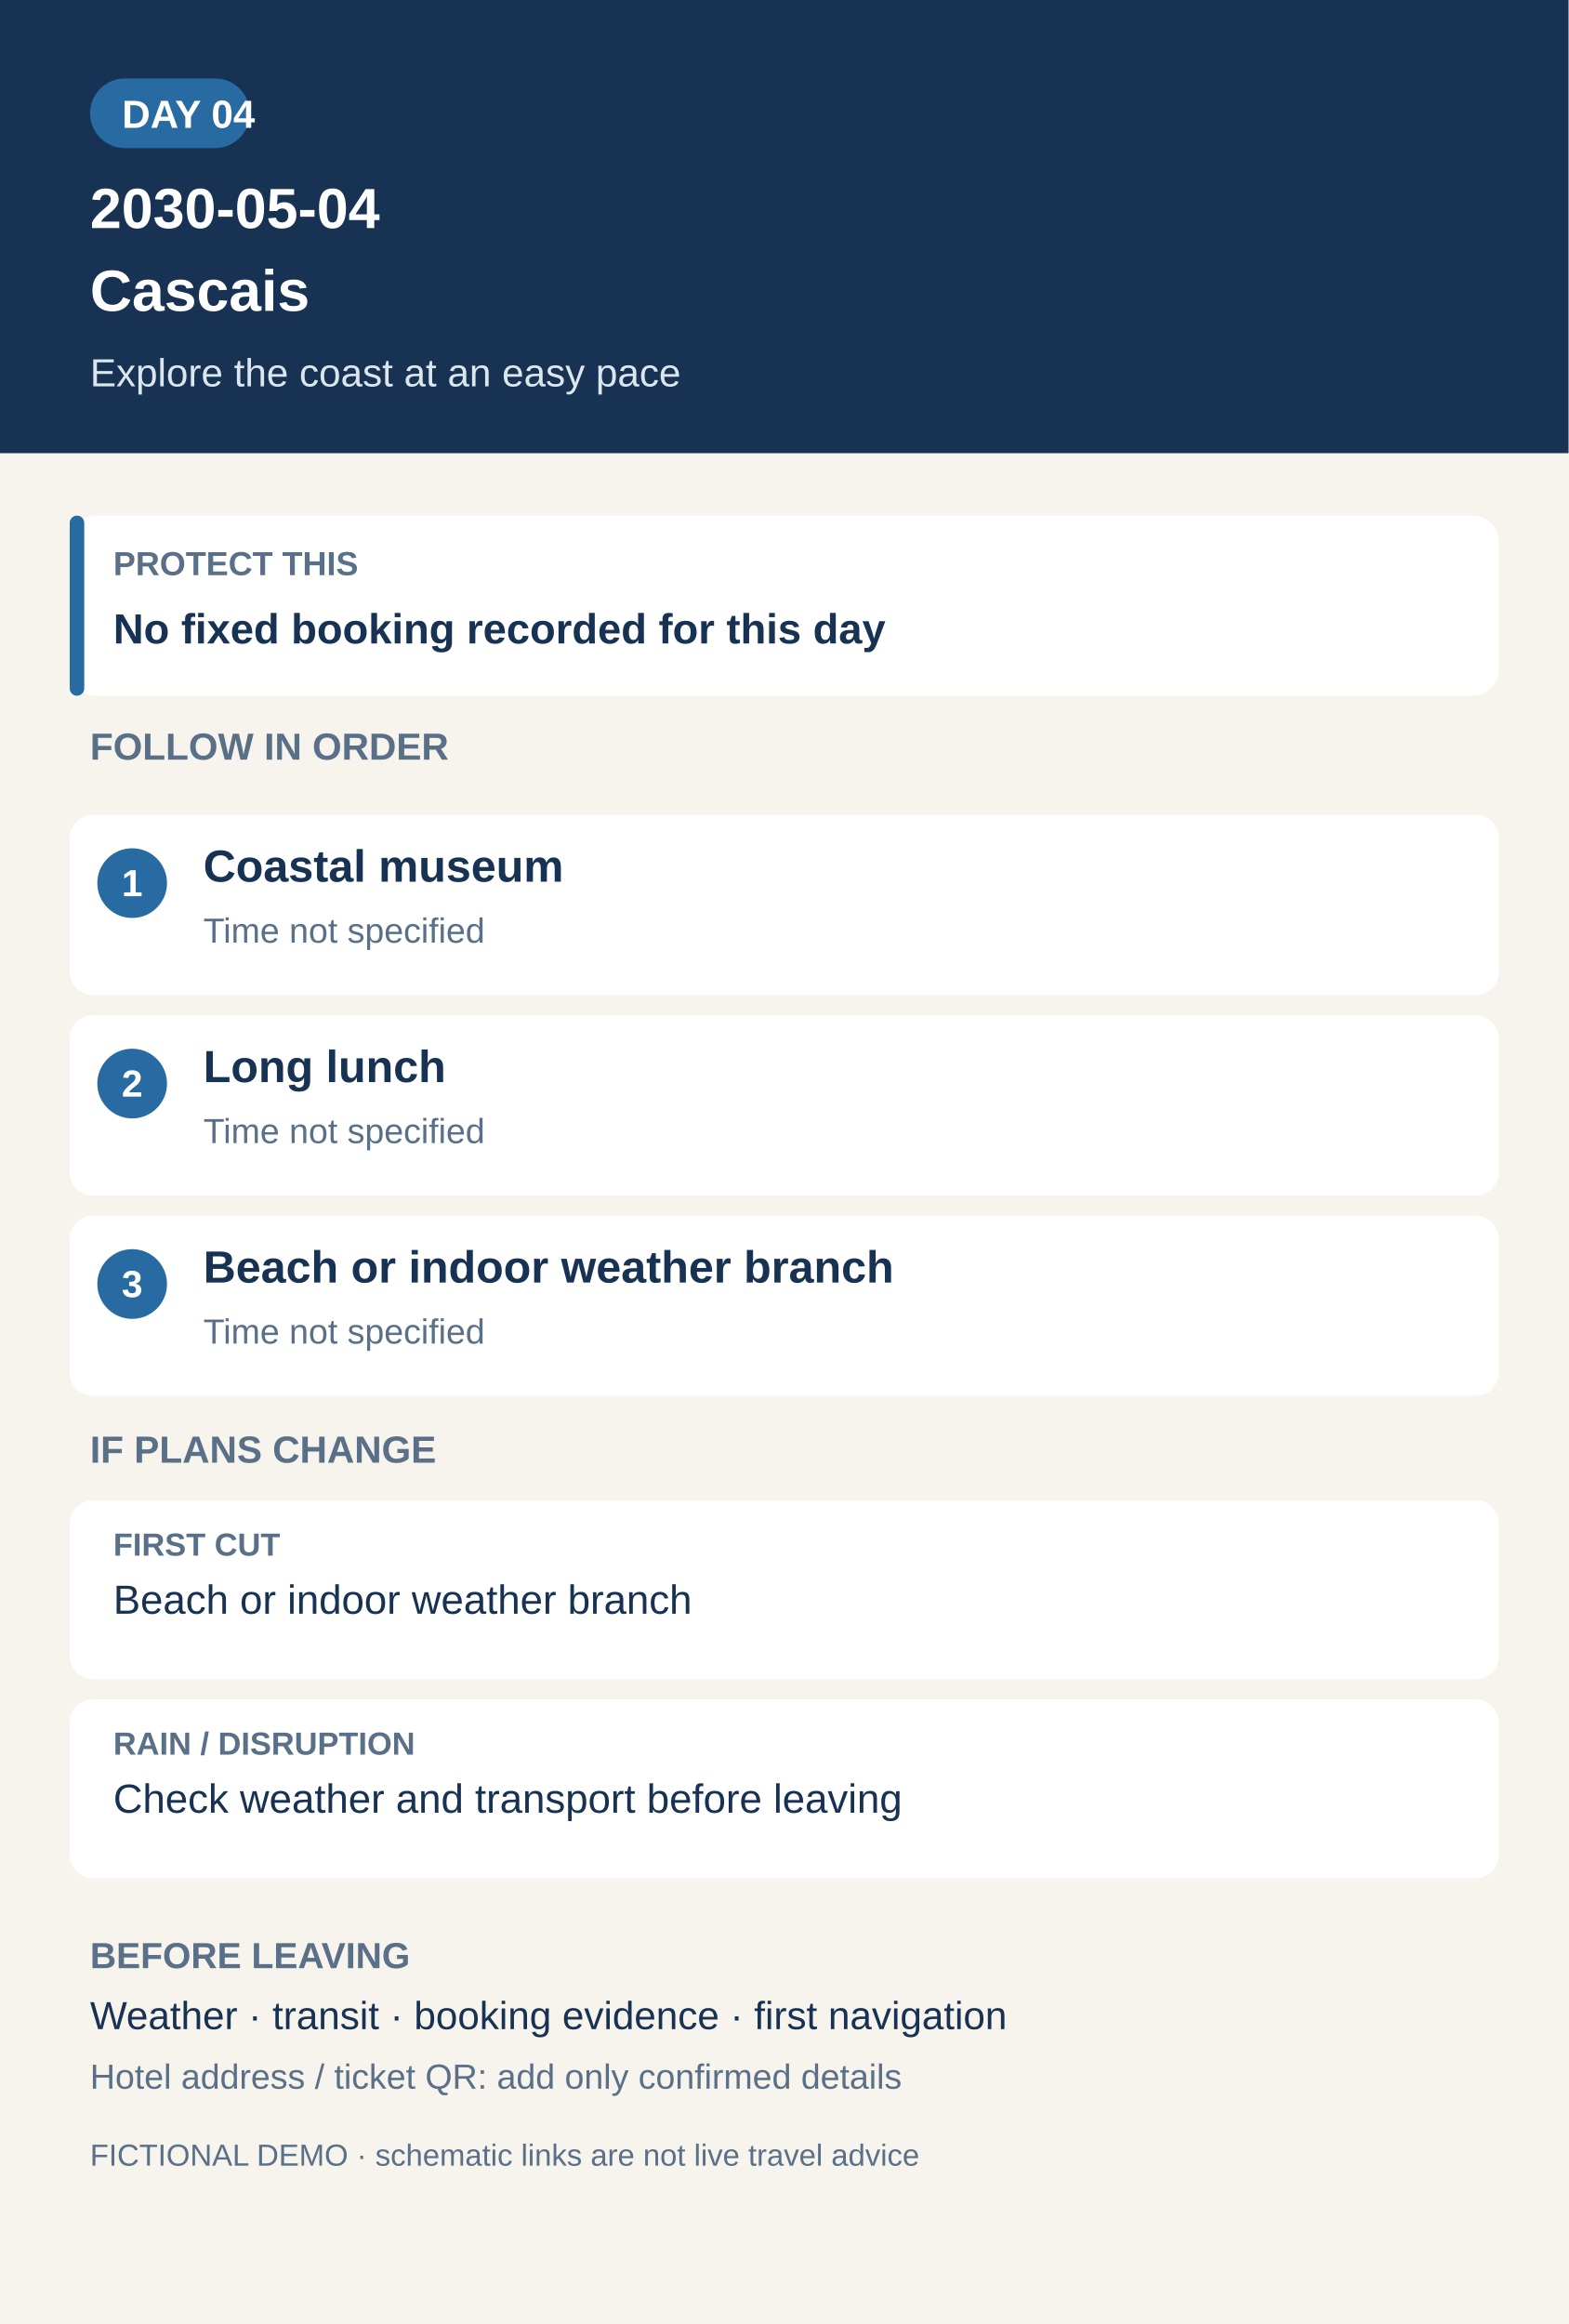
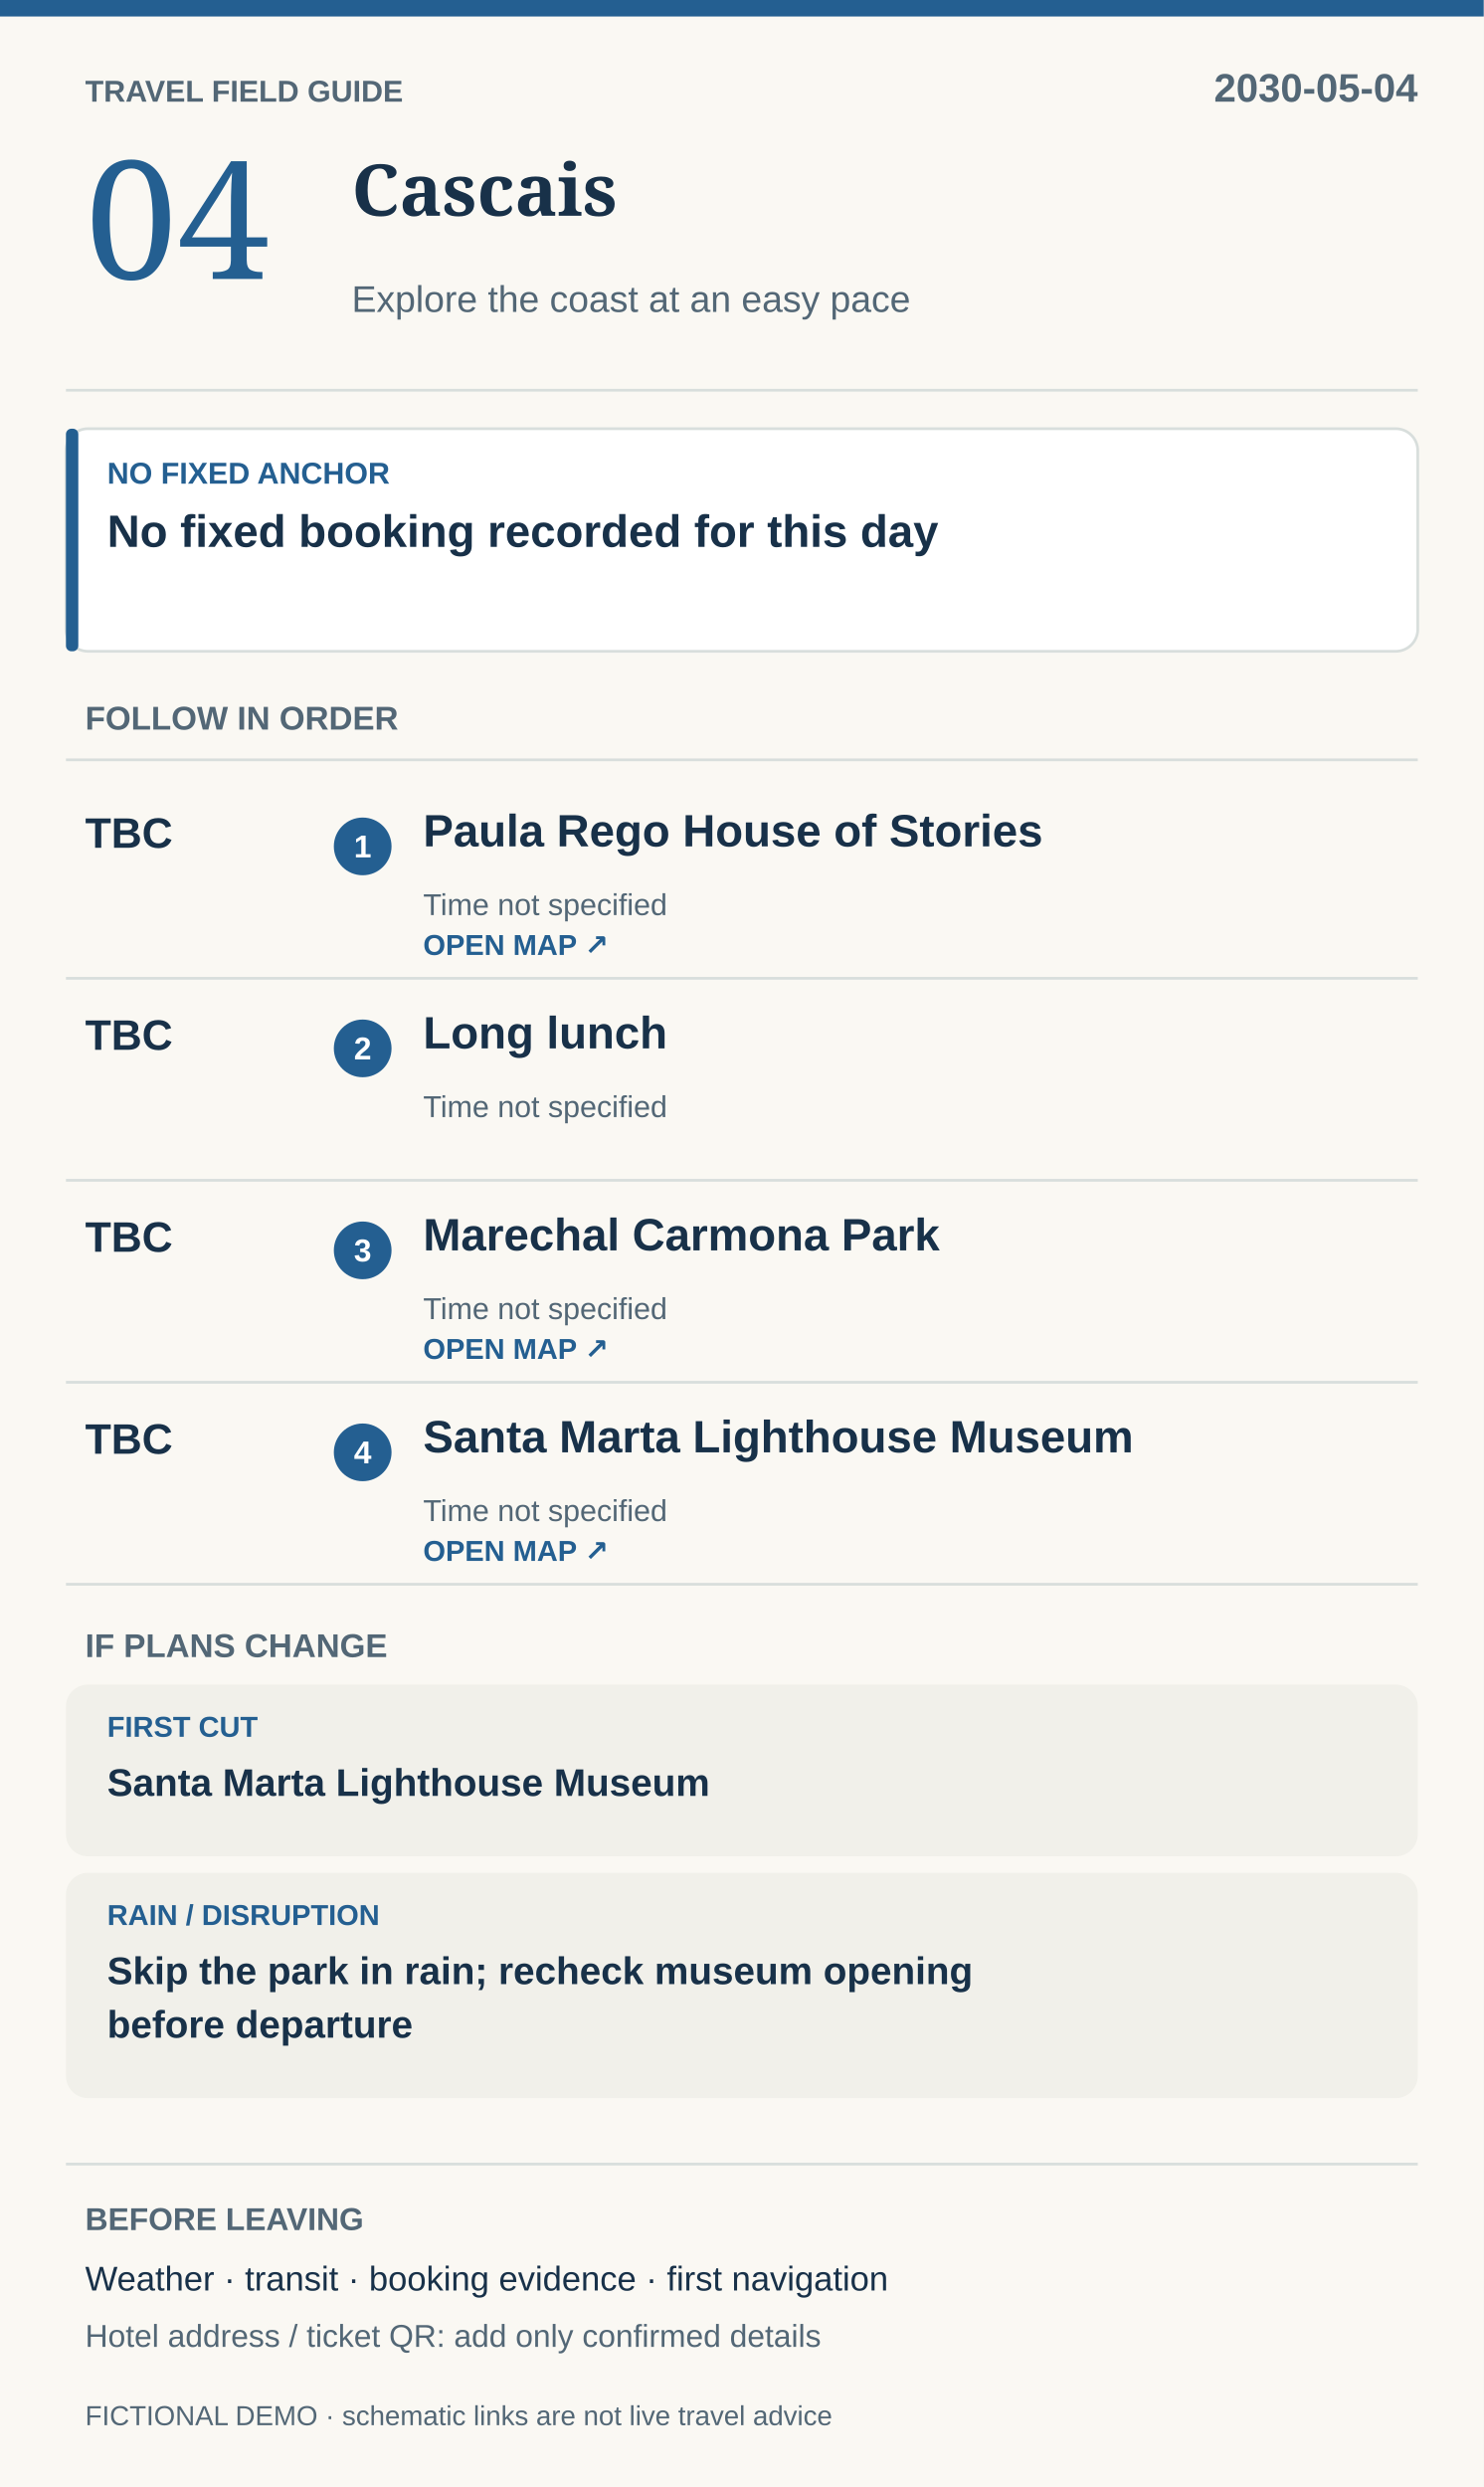
- <svg xmlns="http://www.w3.org/2000/svg" width="1080" height="1600" viewBox="0 0 1080 1600" role="img" aria-label="Day 4 field card">
-   <rect width="1080" height="1600" fill="#f7f4ed" />
-   <rect width="1080" height="312" fill="#173253" />
-   <rect x="62" y="54" width="110" height="48" rx="24" fill="#286aa2" />
-   <text x="84" y="88" fill="#ffffff" font-family="Arial, PingFang SC, Microsoft YaHei, sans-serif" font-size="27" font-weight="700">DAY 04</text>
-   <text x="62" y="157" fill="#ffffff" font-family="Arial, PingFang SC, Microsoft YaHei, sans-serif" font-size="39" font-weight="700">2030-05-04</text>
-   <text x="62" y="214" fill="#ffffff" font-family="Arial, PingFang SC, Microsoft YaHei, sans-serif" font-size="40" font-weight="700">Cascais</text>
-   <text x="62" y="266" fill="#dbe6ed" font-family="Arial, PingFang SC, Microsoft YaHei, sans-serif" font-size="27" font-weight="400">Explore the coast at an easy pace</text>
-   <rect x="48" y="355" width="984" height="124" rx="18" fill="#ffffff" />
-   <rect x="48" y="355" width="10" height="124" rx="5" fill="#286aa2" />
-   <text x="78" y="396" fill="#597088" font-family="Arial, PingFang SC, Microsoft YaHei, sans-serif" font-size="23" font-weight="700">PROTECT THIS</text>
-   <text x="78" y="443" fill="#173253" font-family="Arial, PingFang SC, Microsoft YaHei, sans-serif" font-size="29" font-weight="700">No fixed booking recorded for this day</text>
-   <text x="62" y="523" fill="#597088" font-family="Arial, PingFang SC, Microsoft YaHei, sans-serif" font-size="26" font-weight="700">FOLLOW IN ORDER</text>
-   <rect x="48" y="561" width="984" height="124" rx="16" fill="#ffffff" />
-   <circle cx="91" cy="608" r="24" fill="#286aa2" />
-   <text x="91" y="617" text-anchor="middle" fill="#ffffff" font-family="Arial, PingFang SC, Microsoft YaHei, sans-serif" font-size="26" font-weight="700">1</text>
-   <text x="140" y="607" fill="#173253" font-family="Arial, PingFang SC, Microsoft YaHei, sans-serif" font-size="31" font-weight="700">Coastal museum</text>
-   <text x="140" y="649" fill="#597088" font-family="Arial, PingFang SC, Microsoft YaHei, sans-serif" font-size="24" font-weight="400">Time not specified</text>
-   <rect x="48" y="699" width="984" height="124" rx="16" fill="#ffffff" />
-   <circle cx="91" cy="746" r="24" fill="#286aa2" />
-   <text x="91" y="755" text-anchor="middle" fill="#ffffff" font-family="Arial, PingFang SC, Microsoft YaHei, sans-serif" font-size="26" font-weight="700">2</text>
-   <text x="140" y="745" fill="#173253" font-family="Arial, PingFang SC, Microsoft YaHei, sans-serif" font-size="31" font-weight="700">Long lunch</text>
-   <text x="140" y="787" fill="#597088" font-family="Arial, PingFang SC, Microsoft YaHei, sans-serif" font-size="24" font-weight="400">Time not specified</text>
-   <rect x="48" y="837" width="984" height="124" rx="16" fill="#ffffff" />
-   <circle cx="91" cy="884" r="24" fill="#286aa2" />
-   <text x="91" y="893" text-anchor="middle" fill="#ffffff" font-family="Arial, PingFang SC, Microsoft YaHei, sans-serif" font-size="26" font-weight="700">3</text>
-   <text x="140" y="883" fill="#173253" font-family="Arial, PingFang SC, Microsoft YaHei, sans-serif" font-size="31" font-weight="700">Beach or indoor weather branch</text>
-   <text x="140" y="925" fill="#597088" font-family="Arial, PingFang SC, Microsoft YaHei, sans-serif" font-size="24" font-weight="400">Time not specified</text>
-   <text x="62" y="1007" fill="#597088" font-family="Arial, PingFang SC, Microsoft YaHei, sans-serif" font-size="26" font-weight="700">IF PLANS CHANGE</text>
-   <rect x="48" y="1033" width="984" height="123" rx="16" fill="#ffffff" />
-   <text x="78" y="1071" fill="#597088" font-family="Arial, PingFang SC, Microsoft YaHei, sans-serif" font-size="22" font-weight="700">FIRST CUT</text>
-   <text x="78" y="1111" fill="#173253" font-family="Arial, PingFang SC, Microsoft YaHei, sans-serif" font-size="28" font-weight="400">Beach or indoor weather branch</text>
-   <rect x="48" y="1170" width="984" height="123" rx="16" fill="#ffffff" />
-   <text x="78" y="1208" fill="#597088" font-family="Arial, PingFang SC, Microsoft YaHei, sans-serif" font-size="22" font-weight="700">RAIN / DISRUPTION</text>
-   <text x="78" y="1248" fill="#173253" font-family="Arial, PingFang SC, Microsoft YaHei, sans-serif" font-size="28" font-weight="400">Check weather and transport before leaving</text>
-   <text x="62" y="1355" fill="#597088" font-family="Arial, PingFang SC, Microsoft YaHei, sans-serif" font-size="25" font-weight="700">BEFORE LEAVING</text>
-   <text x="62" y="1397" fill="#173253" font-family="Arial, PingFang SC, Microsoft YaHei, sans-serif" font-size="27" font-weight="400">Weather · transit · booking evidence · first navigation</text>
-   <text x="62" y="1438" fill="#597088" font-family="Arial, PingFang SC, Microsoft YaHei, sans-serif" font-size="24" font-weight="400">Hotel address / ticket QR: add only confirmed details</text>
-   <text x="62" y="1491" fill="#597088" font-family="Arial, PingFang SC, Microsoft YaHei, sans-serif" font-size="21" font-weight="400">FICTIONAL DEMO · schematic links are not live travel advice</text>
+ <svg xmlns="http://www.w3.org/2000/svg" width="1080" height="1810" viewBox="0 0 1080 1810" role="img" aria-label="Day 4 field card">
+   <rect width="1080" height="1810" fill="#faf8f3" />
+   <rect width="1080" height="12" fill="#245f91" />
+   <text x="62" y="74" fill="#536776" font-family="Arial, PingFang SC, Microsoft YaHei, sans-serif" font-size="22" font-weight="700">TRAVEL FIELD GUIDE</text>
+   <text x="62" y="203" fill="#245f91" font-family="Georgia, Songti SC, serif" font-size="120" font-weight="400">04</text>
+   <text x="1032" y="74" text-anchor="end" fill="#536776" font-family="Arial, PingFang SC, Microsoft YaHei, sans-serif" font-size="29" font-weight="700">2030-05-04</text>
+   <text x="256" y="157" fill="#183149" font-family="Georgia, Songti SC, serif" font-size="52" font-weight="700">Cascais</text>
+   <text x="256" y="227" fill="#536776" font-family="Arial, PingFang SC, Microsoft YaHei, sans-serif" font-size="27" font-weight="400">Explore the coast at an easy pace</text>
+   <line x1="48" y1="284" x2="1032" y2="284" stroke="#d8dedc" stroke-width="2" />
+   <rect x="48" y="312" width="984" height="162" rx="16" fill="#ffffff" stroke="#d8dedc" stroke-width="2" />
+   <rect x="48" y="312" width="9" height="162" rx="4" fill="#245f91" />
+   <text x="78" y="352" fill="#245f91" font-family="Arial, PingFang SC, Microsoft YaHei, sans-serif" font-size="22" font-weight="700">NO FIXED ANCHOR</text>
+   <text x="78" y="398" fill="#183149" font-family="Arial, PingFang SC, Microsoft YaHei, sans-serif" font-size="33" font-weight="700">No fixed booking recorded for this day</text>
+   <text x="62" y="531" fill="#536776" font-family="Arial, PingFang SC, Microsoft YaHei, sans-serif" font-size="24" font-weight="700">FOLLOW IN ORDER</text>
+   <line x1="48" y1="553" x2="1032" y2="553" stroke="#d8dedc" stroke-width="2" />
+   <circle cx="264" cy="616" r="21" fill="#245f91" />
+   <text x="264" y="624" text-anchor="middle" fill="#ffffff" font-family="Arial, PingFang SC, Microsoft YaHei, sans-serif" font-size="23" font-weight="700">1</text>
+   <text x="62" y="617" fill="#183149" font-family="Arial, PingFang SC, Microsoft YaHei, sans-serif" font-size="31" font-weight="700">TBC</text>
+   <text x="308" y="616" fill="#183149" font-family="Arial, PingFang SC, Microsoft YaHei, sans-serif" font-size="33" font-weight="700">Paula Rego House of Stories</text>
+   <text x="308" y="666" fill="#536776" font-family="Arial, PingFang SC, Microsoft YaHei, sans-serif" font-size="22" font-weight="400">Time not specified</text>
+   <text x="308" y="695" fill="#245f91" font-family="Arial, PingFang SC, Microsoft YaHei, sans-serif" font-size="21" font-weight="700">OPEN MAP ↗</text>
+   <a href="https://www.google.com/maps/search/?api=1&amp;query=38.694766,-9.423707" target="_blank">
+     <rect x="294" y="666" width="210" height="44" fill="transparent" />
+   </a>
+   <line x1="48" y1="712" x2="1032" y2="712" stroke="#d8dedc" stroke-width="2" />
+   <circle cx="264" cy="763" r="21" fill="#245f91" />
+   <text x="264" y="771" text-anchor="middle" fill="#ffffff" font-family="Arial, PingFang SC, Microsoft YaHei, sans-serif" font-size="23" font-weight="700">2</text>
+   <text x="62" y="764" fill="#183149" font-family="Arial, PingFang SC, Microsoft YaHei, sans-serif" font-size="31" font-weight="700">TBC</text>
+   <text x="308" y="763" fill="#183149" font-family="Arial, PingFang SC, Microsoft YaHei, sans-serif" font-size="33" font-weight="700">Long lunch</text>
+   <text x="308" y="813" fill="#536776" font-family="Arial, PingFang SC, Microsoft YaHei, sans-serif" font-size="22" font-weight="400">Time not specified</text>
+   <line x1="48" y1="859" x2="1032" y2="859" stroke="#d8dedc" stroke-width="2" />
+   <circle cx="264" cy="910" r="21" fill="#245f91" />
+   <text x="264" y="918" text-anchor="middle" fill="#ffffff" font-family="Arial, PingFang SC, Microsoft YaHei, sans-serif" font-size="23" font-weight="700">3</text>
+   <text x="62" y="911" fill="#183149" font-family="Arial, PingFang SC, Microsoft YaHei, sans-serif" font-size="31" font-weight="700">TBC</text>
+   <text x="308" y="910" fill="#183149" font-family="Arial, PingFang SC, Microsoft YaHei, sans-serif" font-size="33" font-weight="700">Marechal Carmona Park</text>
+   <text x="308" y="960" fill="#536776" font-family="Arial, PingFang SC, Microsoft YaHei, sans-serif" font-size="22" font-weight="400">Time not specified</text>
+   <text x="308" y="989" fill="#245f91" font-family="Arial, PingFang SC, Microsoft YaHei, sans-serif" font-size="21" font-weight="700">OPEN MAP ↗</text>
+   <a href="https://www.google.com/maps/search/?api=1&amp;query=38.694759,-9.421921" target="_blank">
+     <rect x="294" y="960" width="210" height="44" fill="transparent" />
+   </a>
+   <line x1="48" y1="1006" x2="1032" y2="1006" stroke="#d8dedc" stroke-width="2" />
+   <circle cx="264" cy="1057" r="21" fill="#245f91" />
+   <text x="264" y="1065" text-anchor="middle" fill="#ffffff" font-family="Arial, PingFang SC, Microsoft YaHei, sans-serif" font-size="23" font-weight="700">4</text>
+   <text x="62" y="1058" fill="#183149" font-family="Arial, PingFang SC, Microsoft YaHei, sans-serif" font-size="31" font-weight="700">TBC</text>
+   <text x="308" y="1057" fill="#183149" font-family="Arial, PingFang SC, Microsoft YaHei, sans-serif" font-size="33" font-weight="700">Santa Marta Lighthouse Museum</text>
+   <text x="308" y="1107" fill="#536776" font-family="Arial, PingFang SC, Microsoft YaHei, sans-serif" font-size="22" font-weight="400">Time not specified</text>
+   <text x="308" y="1136" fill="#245f91" font-family="Arial, PingFang SC, Microsoft YaHei, sans-serif" font-size="21" font-weight="700">OPEN MAP ↗</text>
+   <a href="https://www.google.com/maps/search/?api=1&amp;query=38.69042,-9.421043" target="_blank">
+     <rect x="294" y="1107" width="210" height="44" fill="transparent" />
+   </a>
+   <line x1="48" y1="1153" x2="1032" y2="1153" stroke="#d8dedc" stroke-width="2" />
+   <text x="62" y="1206" fill="#536776" font-family="Arial, PingFang SC, Microsoft YaHei, sans-serif" font-size="24" font-weight="700">IF PLANS CHANGE</text>
+   <rect x="48" y="1226" width="984" height="125" rx="16" fill="#f1f0ea" />
+   <text x="78" y="1264" fill="#245f91" font-family="Arial, PingFang SC, Microsoft YaHei, sans-serif" font-size="21" font-weight="700">FIRST CUT</text>
+   <text x="78" y="1307" fill="#183149" font-family="Arial, PingFang SC, Microsoft YaHei, sans-serif" font-size="28" font-weight="600">Santa Marta Lighthouse Museum</text>
+   <rect x="48" y="1363" width="984" height="164" rx="16" fill="#f1f0ea" />
+   <text x="78" y="1401" fill="#245f91" font-family="Arial, PingFang SC, Microsoft YaHei, sans-serif" font-size="21" font-weight="700">RAIN / DISRUPTION</text>
+   <text x="78" y="1444" fill="#183149" font-family="Arial, PingFang SC, Microsoft YaHei, sans-serif" font-size="28" font-weight="600">Skip the park in rain; recheck museum opening</text>
+   <text x="78" y="1483" fill="#183149" font-family="Arial, PingFang SC, Microsoft YaHei, sans-serif" font-size="28" font-weight="600">before departure</text>
+   <line x1="48" y1="1575" x2="1032" y2="1575" stroke="#d8dedc" stroke-width="2" />
+   <text x="62" y="1623" fill="#536776" font-family="Arial, PingFang SC, Microsoft YaHei, sans-serif" font-size="23" font-weight="700">BEFORE LEAVING</text>
+   <text x="62" y="1667" fill="#183149" font-family="Arial, PingFang SC, Microsoft YaHei, sans-serif" font-size="25" font-weight="400">Weather · transit · booking evidence · first navigation</text>
+   <text x="62" y="1708" fill="#536776" font-family="Arial, PingFang SC, Microsoft YaHei, sans-serif" font-size="23" font-weight="400">Hotel address / ticket QR: add only confirmed details</text>
+   <text x="62" y="1765" fill="#536776" font-family="Arial, PingFang SC, Microsoft YaHei, sans-serif" font-size="20" font-weight="400">FICTIONAL DEMO · schematic links are not live travel advice</text>
</svg>
